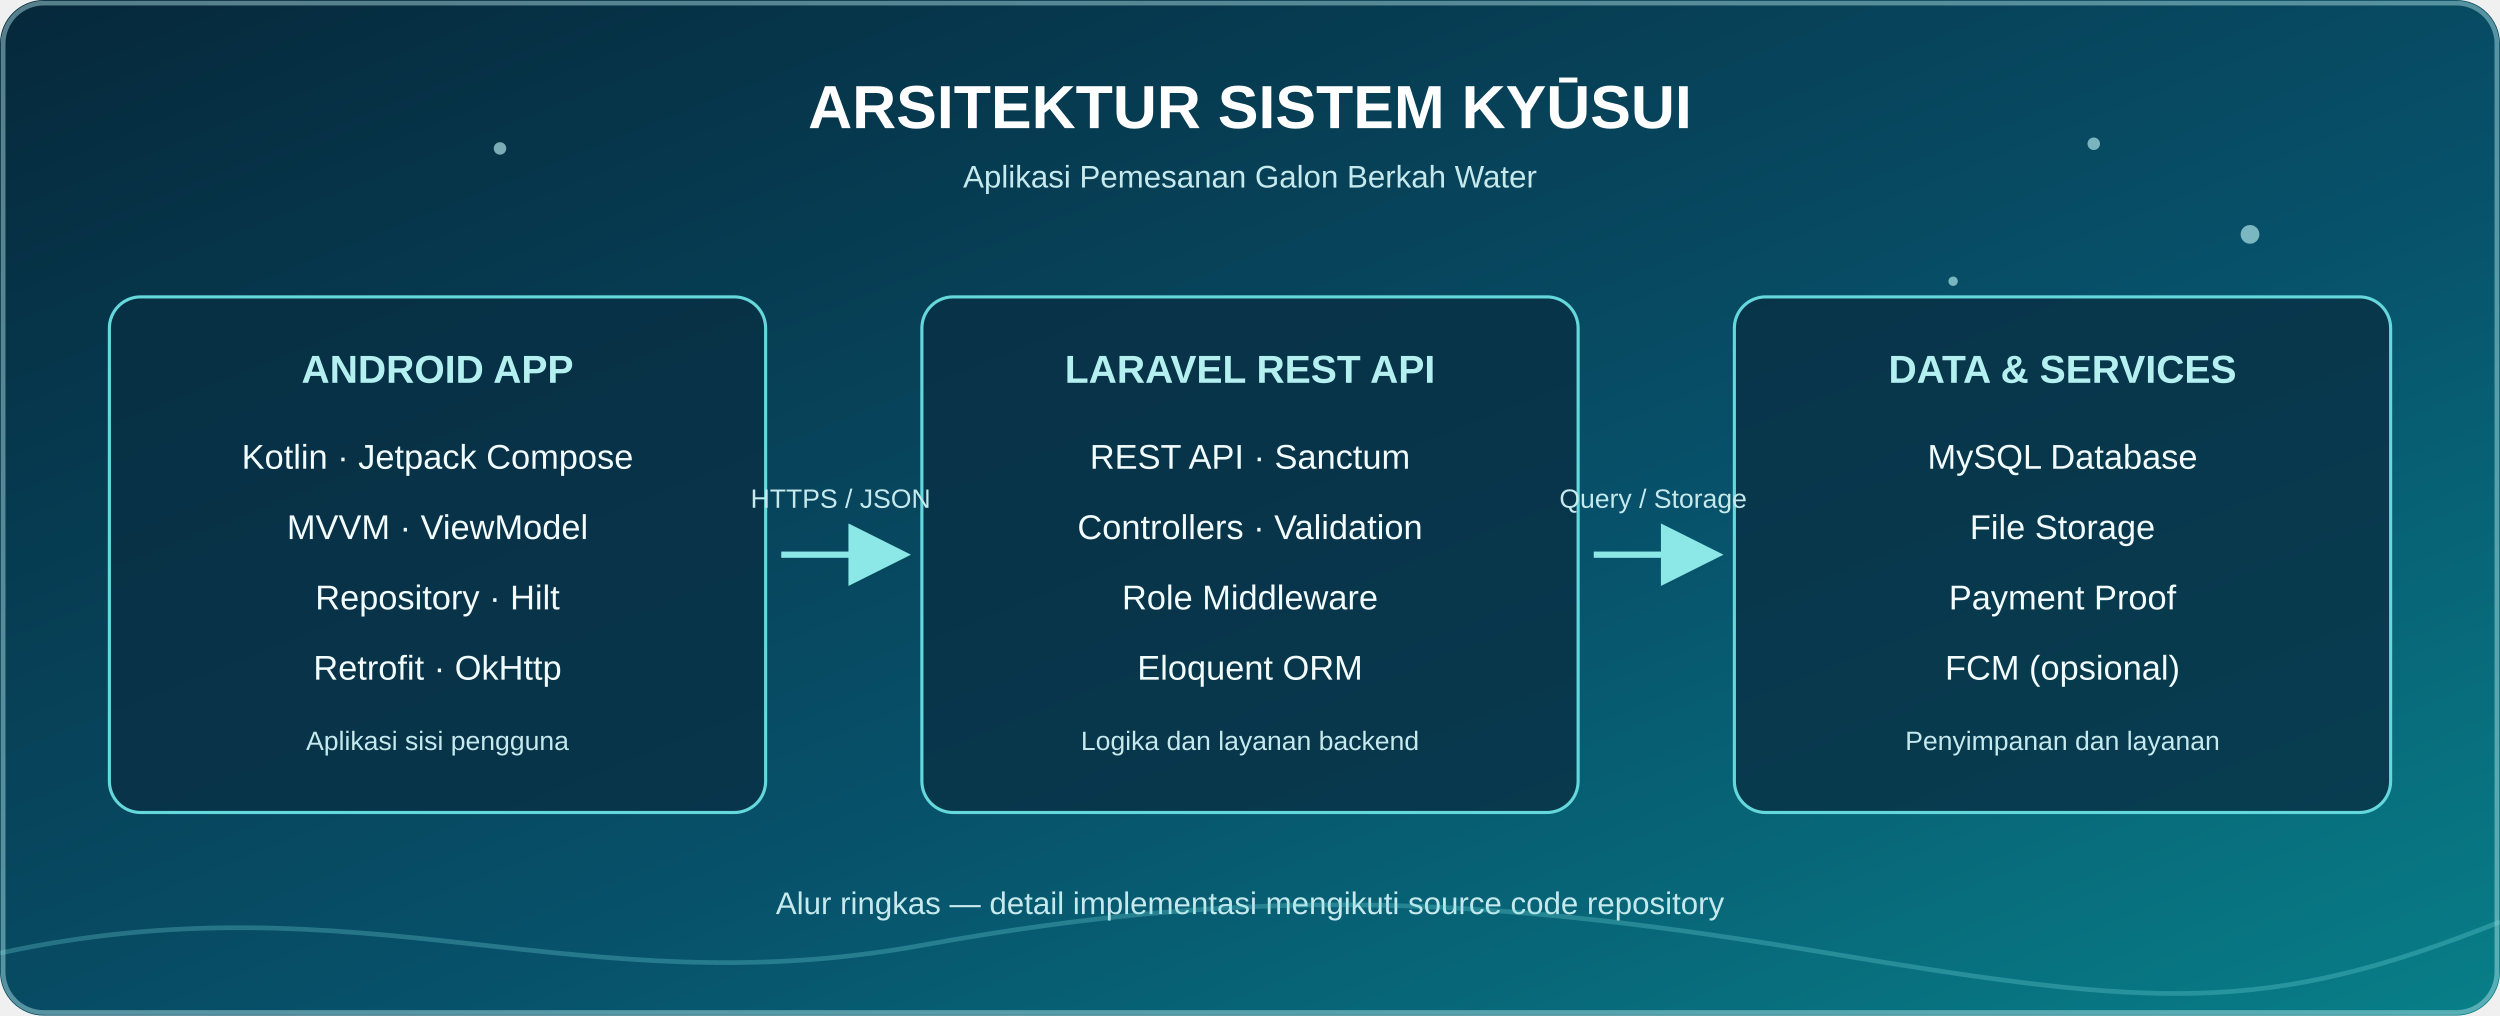
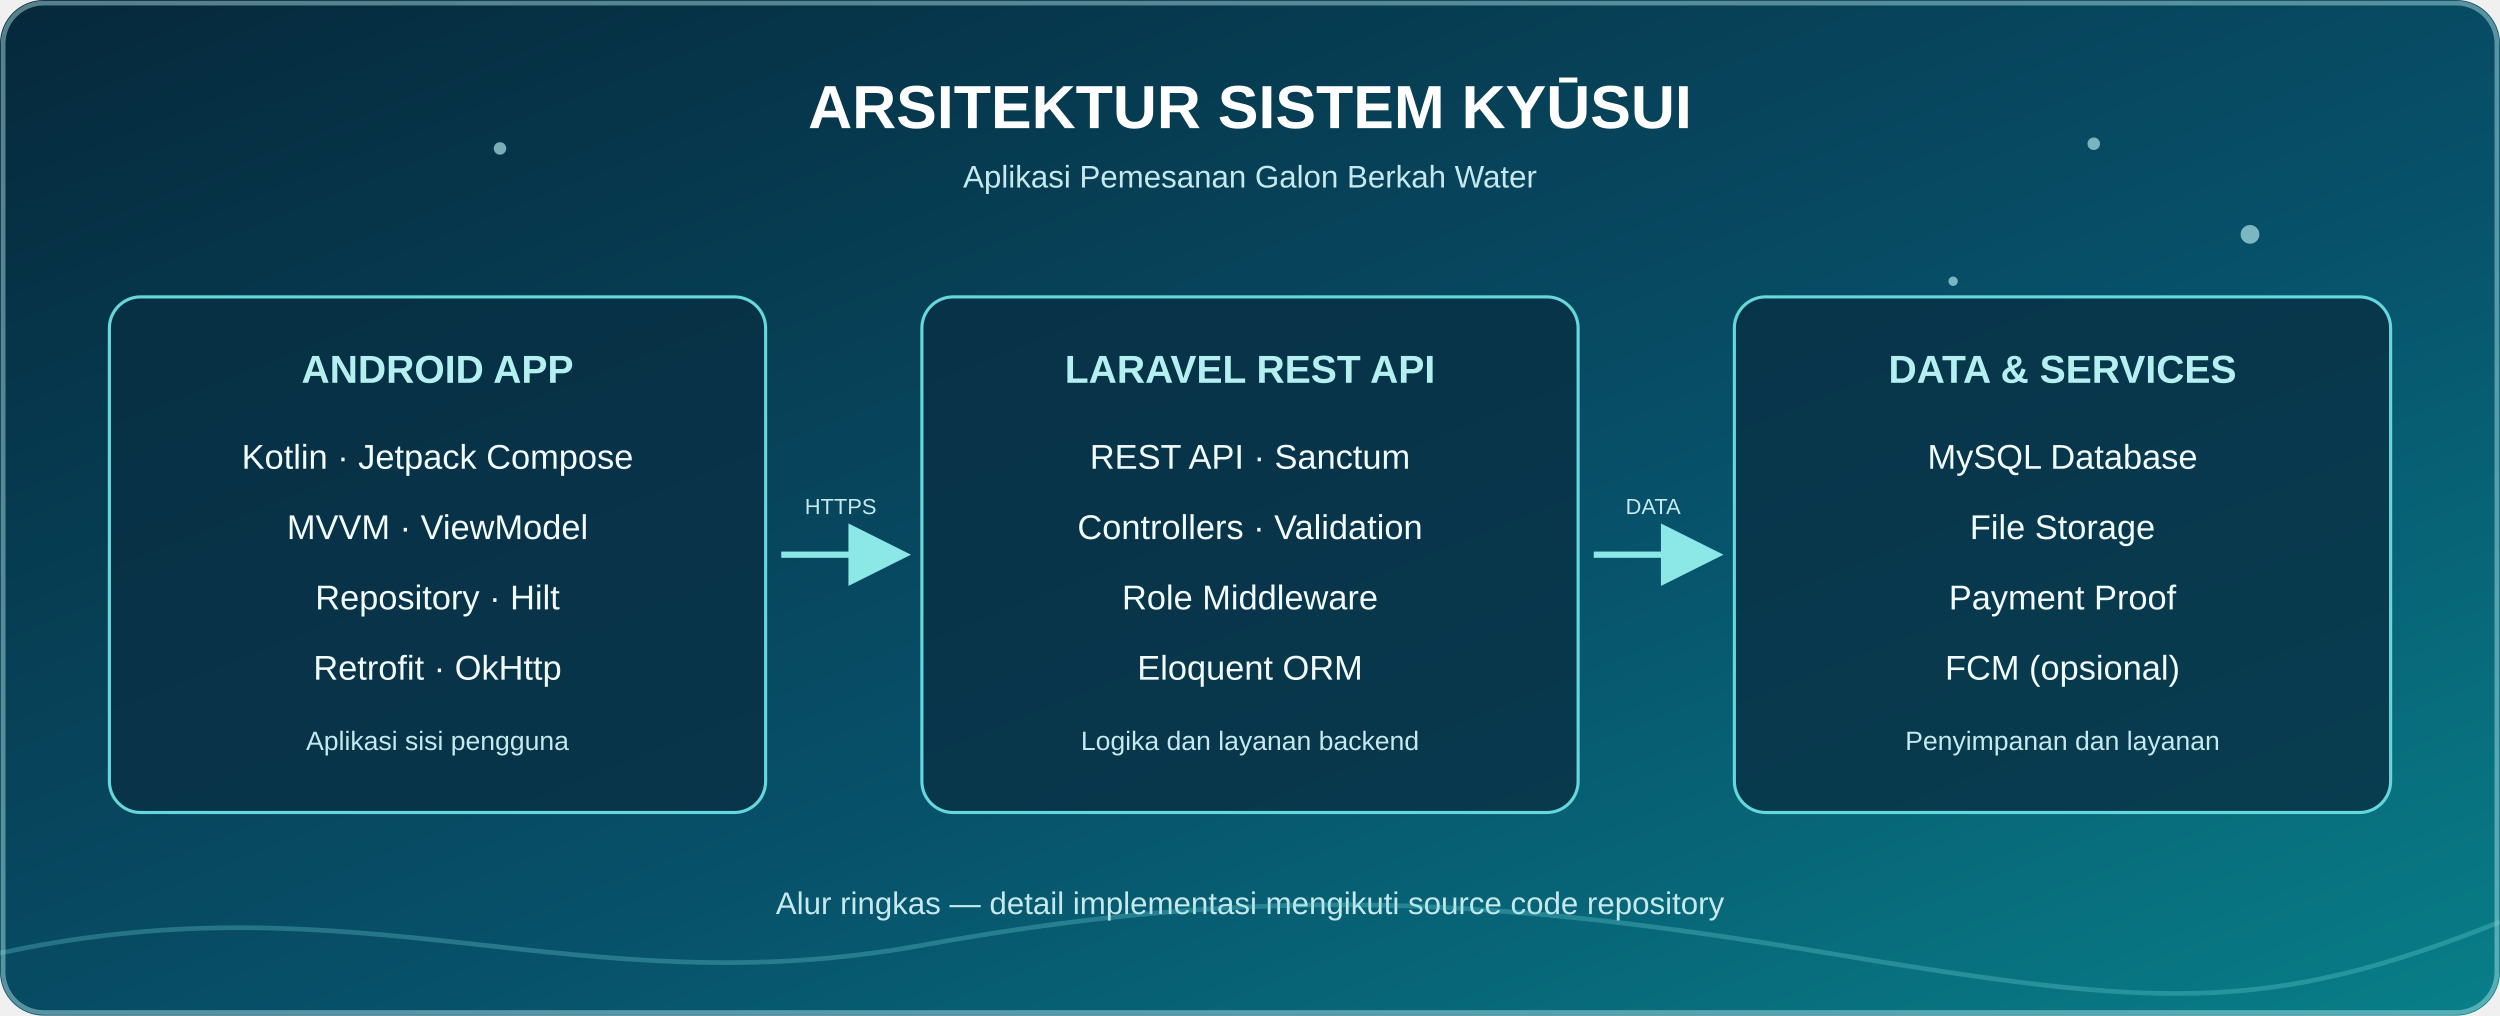
<svg xmlns="http://www.w3.org/2000/svg" width="1600" height="650" viewBox="0 0 1600 650" role="img" aria-labelledby="title desc">
  <defs>
    <linearGradient id="bg" x1="0" y1="0" x2="1" y2="1">
      <stop stop-color="#06283B" />
      <stop offset=".58" stop-color="#07516A" />
      <stop offset="1" stop-color="#087F88" />
    </linearGradient>
    <style>
 .f{font-family:Arial,Helvetica,sans-serif}
 .head{fill:#fff;font-size:39px;font-weight:700}
 .sub{fill:#C5E9ED;font-size:20px}
 .card{fill:#082F43;fill-opacity:.78;stroke:#65D8DC;stroke-width:2}
 .ct{fill:#B5F0F1;font-size:25px;font-weight:700}
 .tx{fill:#F2FCFC;font-size:22px}
 .sm{fill:#C5E9ED;font-size:17px}
 </style>
    <marker id="arr" markerWidth="10" markerHeight="10" refX="8" refY="5" orient="auto">
      <path d="M0 0L10 5L0 10Z" fill="#8BE8E7" />
    </marker>
  </defs>
  <rect width="1600" height="650" rx="28" fill="url(#bg)" />
  <rect x="2" y="2" width="1596" height="646" rx="26" fill="none" stroke="#B9E9EC" stroke-opacity=".45" stroke-width="3" />
  <g fill="#B9EEF0" opacity=".65">
    <circle cx="1340" cy="92" r="4" />
    <circle cx="1440" cy="150" r="6" />
    <circle cx="1250" cy="180" r="3" />
    <circle cx="320" cy="95" r="4" />
  </g>
  <g class="f" text-anchor="middle">
    <text x="800" y="82" class="head">ARSITEKTUR SISTEM KYŪSUI</text>
    <text x="800" y="120" class="sub">Aplikasi Pemesanan Galon Berkah Water</text>
  </g>
  <g class="f">
    <rect x="70" y="190" width="420" height="330" rx="20" class="card" />
    <text x="280" y="245" text-anchor="middle" class="ct">ANDROID APP</text>
    <text x="280" y="300" text-anchor="middle" class="tx">Kotlin · Jetpack Compose</text>
    <text x="280" y="345" text-anchor="middle" class="tx">MVVM · ViewModel</text>
    <text x="280" y="390" text-anchor="middle" class="tx">Repository · Hilt</text>
    <text x="280" y="435" text-anchor="middle" class="tx">Retrofit · OkHttp</text>
    <text x="280" y="480" text-anchor="middle" class="sm">Aplikasi sisi pengguna</text>
    <rect x="590" y="190" width="420" height="330" rx="20" class="card" />
    <text x="800" y="245" text-anchor="middle" class="ct">LARAVEL REST API</text>
    <text x="800" y="300" text-anchor="middle" class="tx">REST API · Sanctum</text>
    <text x="800" y="345" text-anchor="middle" class="tx">Controllers · Validation</text>
    <text x="800" y="390" text-anchor="middle" class="tx">Role Middleware</text>
    <text x="800" y="435" text-anchor="middle" class="tx">Eloquent ORM</text>
    <text x="800" y="480" text-anchor="middle" class="sm">Logika dan layanan backend</text>
    <rect x="1110" y="190" width="420" height="330" rx="20" class="card" />
    <text x="1320" y="245" text-anchor="middle" class="ct">DATA &amp; SERVICES</text>
    <text x="1320" y="300" text-anchor="middle" class="tx">MySQL Database</text>
    <text x="1320" y="345" text-anchor="middle" class="tx">File Storage</text>
    <text x="1320" y="390" text-anchor="middle" class="tx">Payment Proof</text>
    <text x="1320" y="435" text-anchor="middle" class="tx">FCM (opsional)</text>
    <text x="1320" y="480" text-anchor="middle" class="sm">Penyimpanan dan layanan</text>
  </g>
  <g class="f" text-anchor="middle">
    <path d="M500 355H575" stroke="#8BE8E7" stroke-width="4" marker-end="url(#arr)" />
-     <text x="538" y="325" class="sm">HTTPS / JSON</text>
+     <text x="538" y="329" fill="#C5E9ED" font-size="14">HTTPS</text>
    <path d="M1020 355H1095" stroke="#8BE8E7" stroke-width="4" marker-end="url(#arr)" />
-     <text x="1058" y="325" class="sm">Query / Storage</text>
+     <text x="1058" y="329" fill="#C5E9ED" font-size="14">DATA</text>
    <text x="800" y="585" class="sub">Alur ringkas — detail implementasi mengikuti source code repository</text>
  </g>
  <path d="M0 610 C230 560 370 645 590 605 S960 575 1170 610 S1450 650 1600 590" fill="none" stroke="#77DDE0" stroke-opacity=".28" stroke-width="3" />
</svg>
